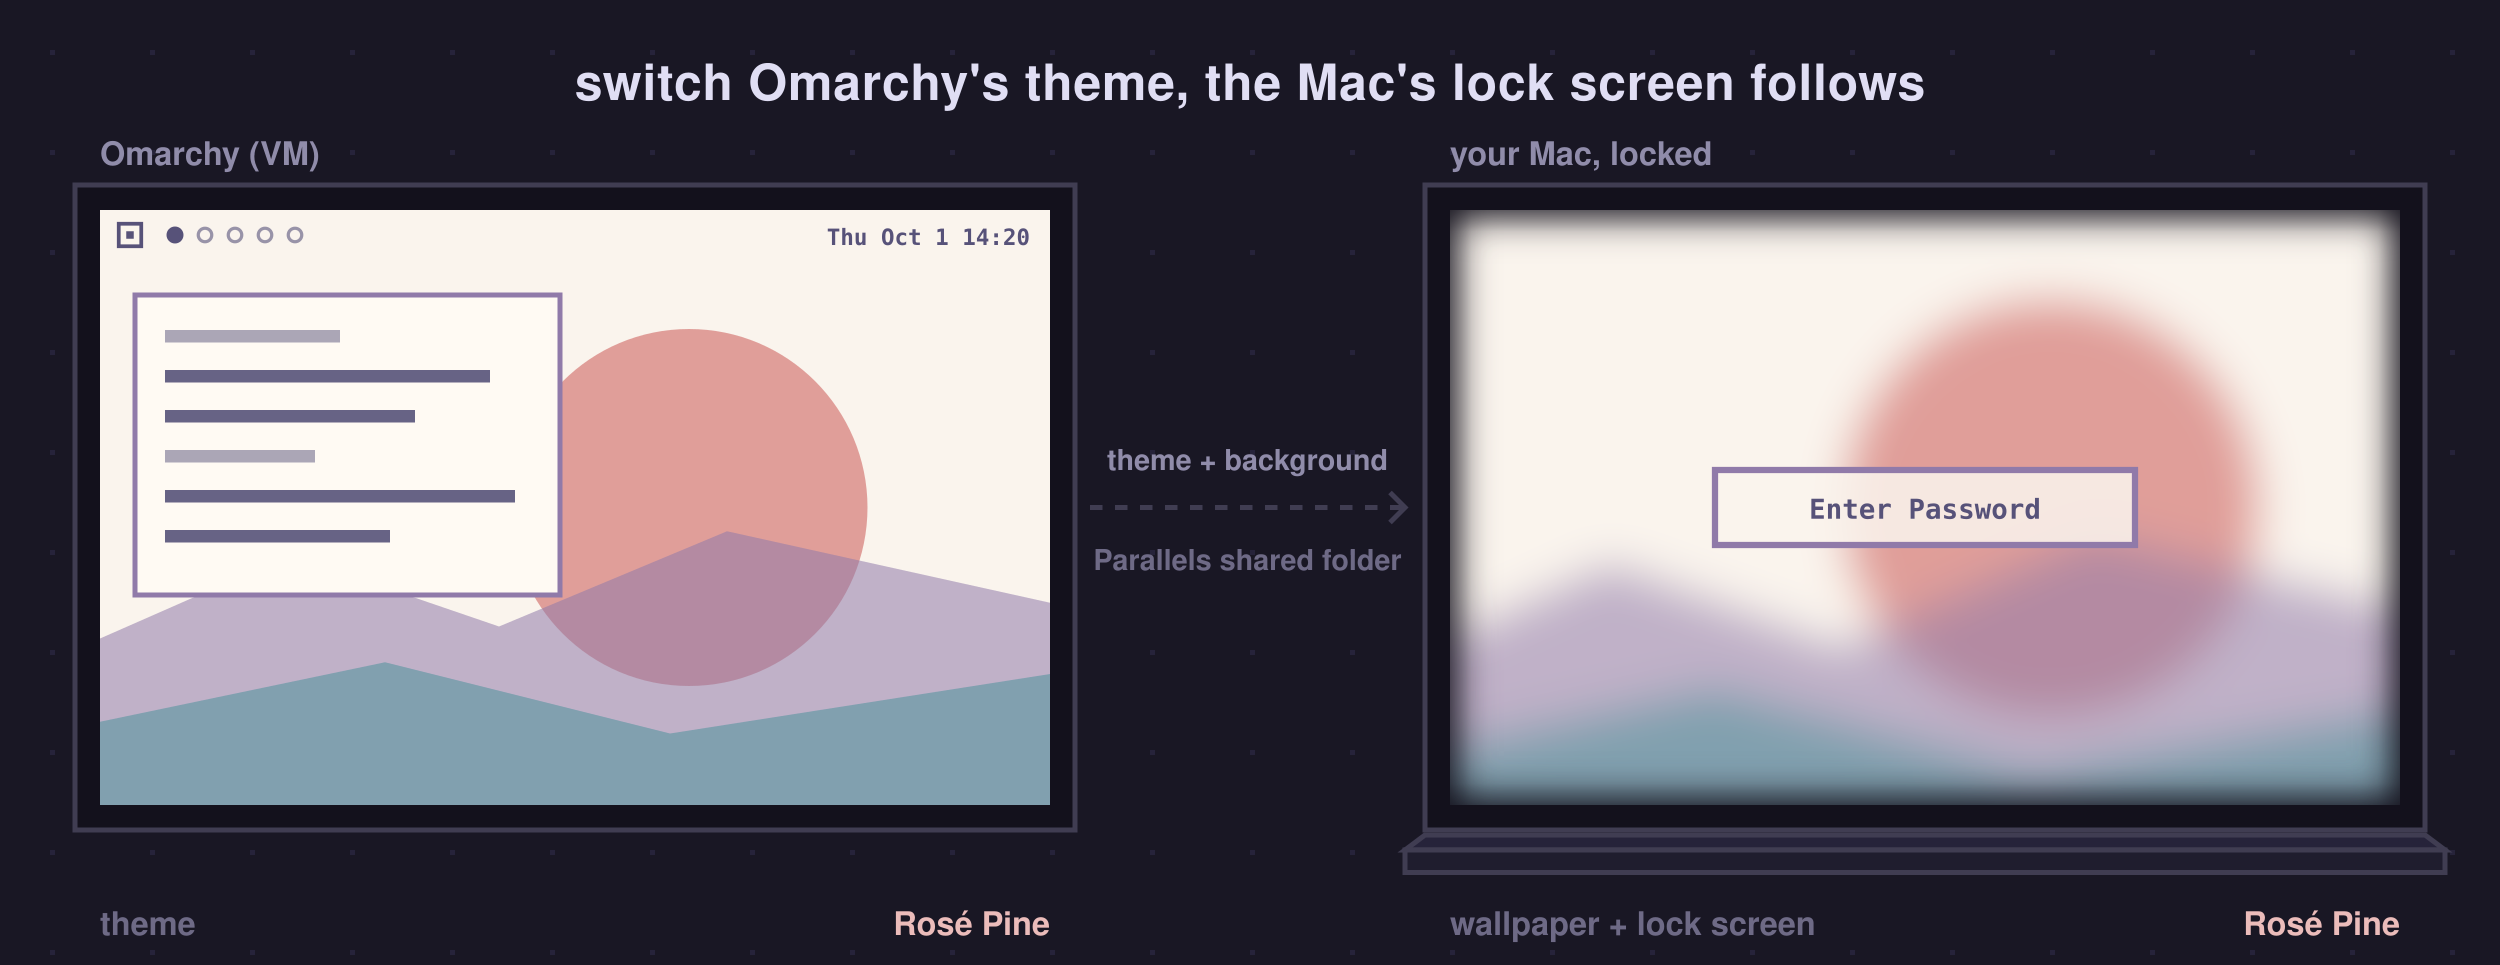
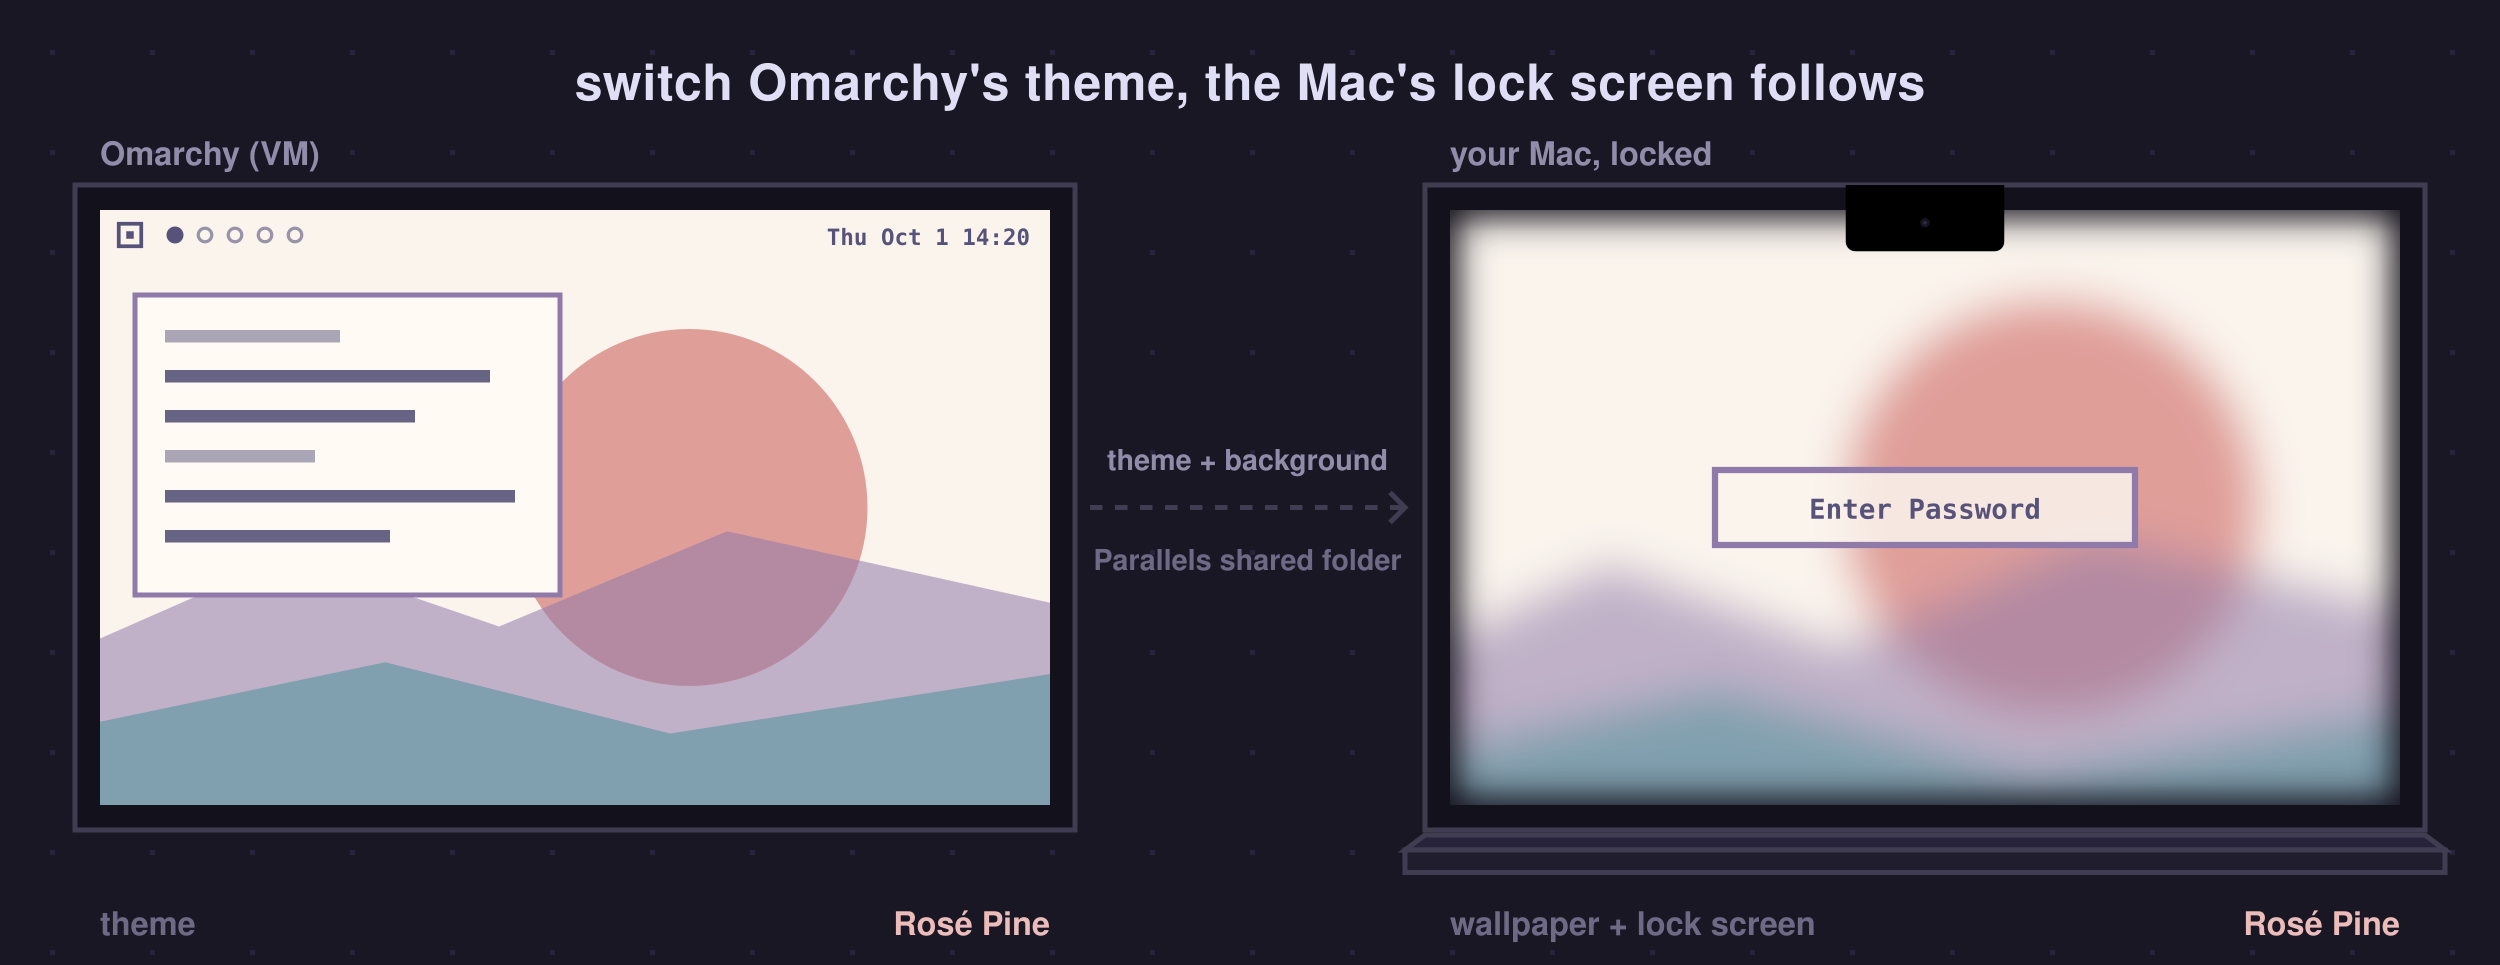
<svg xmlns="http://www.w3.org/2000/svg" viewBox="0 0 1000 386" width="1000" height="386" role="img" aria-labelledby="t d">
  <defs>
    <pattern id="dots" width="40" height="40" patternUnits="userSpaceOnUse">
      <rect x="20" y="20" width="2" height="2" fill="#26233a" />
    </pattern>
  </defs>
  <rect width="1000" height="386" fill="#191724" />
  <rect width="1000" height="386" fill="url(#dots)" />
  <text x="500" y="40" font-family="-apple-system, BlinkMacSystemFont, 'Segoe UI', Helvetica, Arial, sans-serif" font-size="20" font-weight="600" fill="#e0def4" text-anchor="middle" letter-spacing="0.3">switch Omarchy's theme, the Mac's lock screen follows</text>
  <text x="40" y="66" font-family="-apple-system, BlinkMacSystemFont, 'Segoe UI', Helvetica, Arial, sans-serif" font-size="13" font-weight="600" fill="#908caa" text-anchor="start">Omarchy (VM)</text>
  <rect x="30" y="74" width="400" height="258" fill="#13111c" stroke="#403d52" stroke-width="2" />
  <g opacity="1">
    <animate attributeName="opacity" dur="12.6s" repeatCount="indefinite" keyTimes="0;0.238;0.262;0.849;0.873;1" values="1;1;0;0;1;1" />
    <rect x="40" y="84" width="380" height="238" fill="#faf4ed" />
    <circle cx="275.6" cy="203.0" r="71.4" fill="#d7827e" opacity="0.75" />
    <polygon points="40,255.4 116.0,222.0 199.6,250.6 290.8,212.5 420,241.1 420,322 40,322" fill="#907aa9" opacity="0.55" />
    <polygon points="40,288.7 154.0,264.9 268.0,293.4 420,269.6 420,322 40,322" fill="#56949f" opacity="0.6" />
    <rect x="40" y="84" width="380" height="20" fill="#faf4ed" />
    <rect x="47.5" y="89.5" width="9.0" height="9.0" fill="none" stroke="#575279" stroke-width="1.5" />
    <rect x="50.5" y="92.5" width="3.0" height="3.0" fill="#575279" />
    <circle cx="70" cy="94" r="3.4" fill="#575279" />
    <circle cx="82" cy="94" r="2.7" fill="none" stroke="#575279" stroke-width="1.3" opacity="0.6" />
    <circle cx="94" cy="94" r="2.7" fill="none" stroke="#575279" stroke-width="1.3" opacity="0.6" />
    <circle cx="106" cy="94" r="2.7" fill="none" stroke="#575279" stroke-width="1.3" opacity="0.6" />
    <circle cx="118" cy="94" r="2.7" fill="none" stroke="#575279" stroke-width="1.3" opacity="0.6" />
    <text x="412" y="98" font-family="ui-monospace, 'SF Mono', Menlo, monospace" font-size="9" font-weight="600" fill="#575279" text-anchor="end">Thu Oct 1 14:20</text>
    <rect x="54" y="118" width="170" height="120" fill="#fffaf3" stroke="#907aa9" stroke-width="2" />
    <rect x="66" y="132" width="70" height="5" fill="#575279" opacity="0.5" />
    <rect x="66" y="148" width="130" height="5" fill="#575279" opacity="0.9" />
    <rect x="66" y="164" width="100" height="5" fill="#575279" opacity="0.9" />
    <rect x="66" y="180" width="60" height="5" fill="#575279" opacity="0.5" />
    <rect x="66" y="196" width="140" height="5" fill="#575279" opacity="0.9" />
    <rect x="66" y="212" width="90" height="5" fill="#575279" opacity="0.9" />
  </g>
  <g opacity="0">
    <animate attributeName="opacity" dur="12.6s" repeatCount="indefinite" keyTimes="0;0.214;0.238;0.556;0.579;1" values="0;0;1;1;0;0" />
    <rect x="40" y="84" width="380" height="238" fill="#1a1b26" />
    <circle cx="275.6" cy="203.0" r="71.4" fill="#7aa2f7" opacity="0.75" />
    <polygon points="40,255.4 116.0,222.0 199.6,250.6 290.8,212.5 420,241.1 420,322 40,322" fill="#bb9af7" opacity="0.55" />
    <polygon points="40,288.7 154.0,264.9 268.0,293.4 420,269.6 420,322 40,322" fill="#2ac3de" opacity="0.6" />
    <rect x="40" y="84" width="380" height="20" fill="#1a1b26" />
    <rect x="47.5" y="89.5" width="9.0" height="9.0" fill="none" stroke="#c0caf5" stroke-width="1.5" />
    <rect x="50.5" y="92.5" width="3.0" height="3.0" fill="#c0caf5" />
    <circle cx="70" cy="94" r="3.4" fill="#c0caf5" />
    <circle cx="82" cy="94" r="2.7" fill="none" stroke="#c0caf5" stroke-width="1.3" opacity="0.6" />
    <circle cx="94" cy="94" r="2.7" fill="none" stroke="#c0caf5" stroke-width="1.3" opacity="0.6" />
    <circle cx="106" cy="94" r="2.7" fill="none" stroke="#c0caf5" stroke-width="1.3" opacity="0.6" />
    <circle cx="118" cy="94" r="2.7" fill="none" stroke="#c0caf5" stroke-width="1.3" opacity="0.6" />
    <text x="412" y="98" font-family="ui-monospace, 'SF Mono', Menlo, monospace" font-size="9" font-weight="600" fill="#c0caf5" text-anchor="end">Thu Oct 1 14:20</text>
    <rect x="54" y="118" width="170" height="120" fill="#16161e" stroke="#7aa2f7" stroke-width="2" />
    <rect x="66" y="132" width="70" height="5" fill="#c0caf5" opacity="0.5" />
    <rect x="66" y="148" width="130" height="5" fill="#c0caf5" opacity="0.9" />
    <rect x="66" y="164" width="100" height="5" fill="#c0caf5" opacity="0.9" />
    <rect x="66" y="180" width="60" height="5" fill="#c0caf5" opacity="0.5" />
    <rect x="66" y="196" width="140" height="5" fill="#c0caf5" opacity="0.9" />
    <rect x="66" y="212" width="90" height="5" fill="#c0caf5" opacity="0.9" />
  </g>
  <g opacity="0">
    <animate attributeName="opacity" dur="12.6s" repeatCount="indefinite" keyTimes="0;0.532;0.556;0.873;0.897;1" values="0;0;1;1;0;0" />
    <rect x="40" y="84" width="380" height="238" fill="#2d353b" />
    <circle cx="275.6" cy="203.0" r="71.4" fill="#dbbc7f" opacity="0.75" />
    <polygon points="40,255.4 116.0,222.0 199.6,250.6 290.8,212.5 420,241.1 420,322 40,322" fill="#a7c080" opacity="0.55" />
    <polygon points="40,288.7 154.0,264.9 268.0,293.4 420,269.6 420,322 40,322" fill="#83c092" opacity="0.6" />
    <rect x="40" y="84" width="380" height="20" fill="#2d353b" />
    <rect x="47.5" y="89.5" width="9.0" height="9.0" fill="none" stroke="#d3c6aa" stroke-width="1.5" />
    <rect x="50.5" y="92.5" width="3.0" height="3.0" fill="#d3c6aa" />
    <circle cx="70" cy="94" r="3.4" fill="#d3c6aa" />
    <circle cx="82" cy="94" r="2.7" fill="none" stroke="#d3c6aa" stroke-width="1.3" opacity="0.6" />
    <circle cx="94" cy="94" r="2.7" fill="none" stroke="#d3c6aa" stroke-width="1.3" opacity="0.6" />
    <circle cx="106" cy="94" r="2.7" fill="none" stroke="#d3c6aa" stroke-width="1.3" opacity="0.6" />
    <circle cx="118" cy="94" r="2.7" fill="none" stroke="#d3c6aa" stroke-width="1.3" opacity="0.6" />
    <text x="412" y="98" font-family="ui-monospace, 'SF Mono', Menlo, monospace" font-size="9" font-weight="600" fill="#d3c6aa" text-anchor="end">Thu Oct 1 14:20</text>
    <rect x="54" y="118" width="170" height="120" fill="#272e33" stroke="#a7c080" stroke-width="2" />
    <rect x="66" y="132" width="70" height="5" fill="#d3c6aa" opacity="0.5" />
    <rect x="66" y="148" width="130" height="5" fill="#d3c6aa" opacity="0.9" />
    <rect x="66" y="164" width="100" height="5" fill="#d3c6aa" opacity="0.9" />
    <rect x="66" y="180" width="60" height="5" fill="#d3c6aa" opacity="0.5" />
    <rect x="66" y="196" width="140" height="5" fill="#d3c6aa" opacity="0.9" />
    <rect x="66" y="212" width="90" height="5" fill="#d3c6aa" opacity="0.9" />
  </g>
  <g opacity="0">
    <animate attributeName="opacity" dur="12.6s" repeatCount="indefinite" keyTimes="0;0.135;0.151;0.226;0.242;0.452;0.468;0.544;0.559;0.77;0.786;0.861;0.877;1" values="0;0;1;1;0;0;1;1;0;0;1;1;0;0" />
    <rect x="236" y="116" width="168" height="104" fill="#1f1d2e" stroke="#c4a7e7" stroke-width="2" />
    <text x="248" y="136" font-family="-apple-system, BlinkMacSystemFont, 'Segoe UI', Helvetica, Arial, sans-serif" font-size="12" font-weight="700" fill="#e0def4" text-anchor="start">Theme</text>
    <rect x="242" y="144" width="156" height="22" fill="#403d52">
      <animate attributeName="y" dur="12.6s" repeatCount="indefinite" keyTimes="0;0.175;0.198;0.492;0.516;0.809;0.833;1" values="144;144;168;168;192;192;144;144" calcMode="spline" keySplines="0.42 0 0.58 1;0.42 0 0.58 1;0.42 0 0.58 1;0.42 0 0.58 1;0.42 0 0.58 1;0.42 0 0.58 1;0.42 0 0.58 1" />
    </rect>
    <rect x="250" y="150" width="10" height="10" fill="#907aa9" />
    <text x="268" y="160" font-family="-apple-system, BlinkMacSystemFont, 'Segoe UI', Helvetica, Arial, sans-serif" font-size="12" font-weight="600" fill="#e0def4" text-anchor="start">Rosé Pine</text>
    <rect x="250" y="174" width="10" height="10" fill="#7aa2f7" />
    <text x="268" y="184" font-family="-apple-system, BlinkMacSystemFont, 'Segoe UI', Helvetica, Arial, sans-serif" font-size="12" font-weight="600" fill="#e0def4" text-anchor="start">Tokyo Night</text>
    <rect x="250" y="198" width="10" height="10" fill="#a7c080" />
    <text x="268" y="208" font-family="-apple-system, BlinkMacSystemFont, 'Segoe UI', Helvetica, Arial, sans-serif" font-size="12" font-weight="600" fill="#e0def4" text-anchor="start">Everforest</text>
  </g>
  <path d="M436 203h126" stroke="#403d52" stroke-width="2" stroke-dasharray="5 5" />
  <path d="M556 197l6 6l-6 6" fill="none" stroke="#403d52" stroke-width="2" />
  <text x="499" y="188" font-family="-apple-system, BlinkMacSystemFont, 'Segoe UI', Helvetica, Arial, sans-serif" font-size="11.5" font-weight="600" fill="#908caa" text-anchor="middle">theme + background</text>
  <text x="499" y="228" font-family="-apple-system, BlinkMacSystemFont, 'Segoe UI', Helvetica, Arial, sans-serif" font-size="11.5" font-weight="600" fill="#6e6a86" text-anchor="middle">Parallels shared folder</text>
  <rect x="436" y="200" width="7" height="7" fill="#f6c177" opacity="0">
    <animate attributeName="x" dur="12.6s" repeatCount="indefinite" keyTimes="0;0.246;0.294;1" values="436;436;556;556" />
    <animate attributeName="opacity" dur="12.6s" repeatCount="indefinite" keyTimes="0;0.245;0.246;0.29;0.294;1" values="0;0;1;1;0;0" />
  </rect>
  <rect x="436" y="200" width="7" height="7" fill="#f6c177" opacity="0">
    <animate attributeName="x" dur="12.6s" repeatCount="indefinite" keyTimes="0;0.564;0.611;1" values="436;436;556;556" />
    <animate attributeName="opacity" dur="12.6s" repeatCount="indefinite" keyTimes="0;0.563;0.564;0.607;0.611;1" values="0;0;1;1;0;0" />
  </rect>
  <rect x="436" y="200" width="7" height="7" fill="#f6c177" opacity="0">
    <animate attributeName="x" dur="12.6s" repeatCount="indefinite" keyTimes="0;0.881;0.929;1" values="436;436;556;556" />
    <animate attributeName="opacity" dur="12.6s" repeatCount="indefinite" keyTimes="0;0.88;0.881;0.925;0.929;1" values="0;0;1;1;0;0" />
  </rect>
  <text x="580" y="66" font-family="-apple-system, BlinkMacSystemFont, 'Segoe UI', Helvetica, Arial, sans-serif" font-size="13" font-weight="600" fill="#908caa" text-anchor="start">your Mac, locked</text>
  <rect x="570" y="74" width="400" height="258" fill="#13111c" stroke="#403d52" stroke-width="2" />
  <polygon points="570,334 970,334 978,340 562,340" fill="#26233a" stroke="#403d52" stroke-width="2" />
  <rect x="562" y="340" width="416" height="9" fill="#1f1d2e" stroke="#403d52" stroke-width="2" />
  <defs>
    <filter id="blur" x="580" y="84" width="380" height="238" filterUnits="userSpaceOnUse">
      <feGaussianBlur stdDeviation="9" />
    </filter>
    <clipPath id="lk">
      <rect x="580" y="84" width="380" height="238" />
    </clipPath>
  </defs>
  <g clip-path="url(#lk)">
    <g opacity="1">
      <animate attributeName="opacity" dur="12.6s" repeatCount="indefinite" keyTimes="0;0.302;0.325;0.913;0.936;1" values="1;1;0;0;1;1" />
      <g filter="url(#blur)">
        <rect x="560" y="64" width="420" height="278" fill="#faf4ed" />
        <circle cx="820.4" cy="203.0" r="83.4" fill="#d7827e" opacity="0.75" />
        <polygon points="560,264.2 644.0,225.2 736.4,258.6 837.2,214.1 980,247.5 980,342 560,342" fill="#907aa9" opacity="0.55" />
        <polygon points="560,303.1 686.0,275.3 812.0,308.6 980,280.8 980,342 560,342" fill="#56949f" opacity="0.6" />
      </g>
      <rect x="686.0" y="188.0" width="168" height="30" fill="#faf4ed" opacity="0.85" />
      <rect x="686.0" y="188.0" width="168" height="30" fill="none" stroke="#907aa9" stroke-width="2.5" />
      <text x="770.0" y="207.5" font-family="ui-monospace, 'SF Mono', Menlo, monospace" font-size="11" font-weight="600" fill="#575279" text-anchor="middle">Enter Password</text>
    </g>
    <g opacity="0">
      <animate attributeName="opacity" dur="12.6s" repeatCount="indefinite" keyTimes="0;0.278;0.302;0.619;0.643;1" values="0;0;1;1;0;0" />
      <g filter="url(#blur)">
        <rect x="560" y="64" width="420" height="278" fill="#1a1b26" />
        <circle cx="820.4" cy="203.0" r="83.4" fill="#7aa2f7" opacity="0.75" />
        <polygon points="560,264.2 644.0,225.2 736.4,258.6 837.2,214.1 980,247.5 980,342 560,342" fill="#bb9af7" opacity="0.55" />
        <polygon points="560,303.1 686.0,275.3 812.0,308.6 980,280.8 980,342 560,342" fill="#2ac3de" opacity="0.6" />
      </g>
      <rect x="686.0" y="188.0" width="168" height="30" fill="#1a1b26" opacity="0.85" />
      <rect x="686.0" y="188.0" width="168" height="30" fill="none" stroke="#7aa2f7" stroke-width="2.5" />
      <text x="770.0" y="207.5" font-family="ui-monospace, 'SF Mono', Menlo, monospace" font-size="11" font-weight="600" fill="#c0caf5" text-anchor="middle">Enter Password</text>
    </g>
    <g opacity="0">
      <animate attributeName="opacity" dur="12.6s" repeatCount="indefinite" keyTimes="0;0.595;0.619;0.936;0.96;1" values="0;0;1;1;0;0" />
      <g filter="url(#blur)">
        <rect x="560" y="64" width="420" height="278" fill="#2d353b" />
        <circle cx="820.4" cy="203.0" r="83.4" fill="#dbbc7f" opacity="0.75" />
        <polygon points="560,264.2 644.0,225.2 736.4,258.6 837.2,214.1 980,247.5 980,342 560,342" fill="#a7c080" opacity="0.55" />
        <polygon points="560,303.1 686.0,275.3 812.0,308.6 980,280.8 980,342 560,342" fill="#83c092" opacity="0.6" />
      </g>
      <rect x="686.0" y="188.0" width="168" height="30" fill="#2d353b" opacity="0.85" />
      <rect x="686.0" y="188.0" width="168" height="30" fill="none" stroke="#a7c080" stroke-width="2.5" />
      <text x="770.0" y="207.5" font-family="ui-monospace, 'SF Mono', Menlo, monospace" font-size="11" font-weight="600" fill="#d3c6aa" text-anchor="middle">Enter Password</text>
    </g>
  </g>
+   <path d="M738.3 74H801.7V96.7a3.8 3.8 0 0 1 -3.8 3.8H742.1a3.8 3.8 0 0 1 -3.8 -3.8z" fill="#000" />
+   <circle cx="770.0" cy="89.1" r="1.9" fill="#15131f" />
+   <circle cx="770.0" cy="89.1" r="0.8" fill="#2b2940" />
  <g opacity="1">
    <animate attributeName="opacity" dur="12.6s" repeatCount="indefinite" keyTimes="0;0.302;0.325;0.913;0.936;1" values="1;1;0;0;1;1" />
    <text x="960" y="374" font-family="-apple-system, BlinkMacSystemFont, 'Segoe UI', Helvetica, Arial, sans-serif" font-size="13" font-weight="600" fill="#ebbcba" text-anchor="end">Rosé Pine</text>
  </g>
  <g opacity="0">
    <animate attributeName="opacity" dur="12.6s" repeatCount="indefinite" keyTimes="0;0.278;0.302;0.619;0.643;1" values="0;0;1;1;0;0" />
    <text x="960" y="374" font-family="-apple-system, BlinkMacSystemFont, 'Segoe UI', Helvetica, Arial, sans-serif" font-size="13" font-weight="600" fill="#7aa2f7" text-anchor="end">Tokyo Night</text>
  </g>
  <g opacity="0">
    <animate attributeName="opacity" dur="12.6s" repeatCount="indefinite" keyTimes="0;0.595;0.619;0.936;0.96;1" values="0;0;1;1;0;0" />
    <text x="960" y="374" font-family="-apple-system, BlinkMacSystemFont, 'Segoe UI', Helvetica, Arial, sans-serif" font-size="13" font-weight="600" fill="#a7c080" text-anchor="end">Everforest</text>
  </g>
  <g opacity="1">
    <animate attributeName="opacity" dur="12.6s" repeatCount="indefinite" keyTimes="0;0.238;0.262;0.849;0.873;1" values="1;1;0;0;1;1" />
    <text x="420" y="374" font-family="-apple-system, BlinkMacSystemFont, 'Segoe UI', Helvetica, Arial, sans-serif" font-size="13" font-weight="600" fill="#ebbcba" text-anchor="end">Rosé Pine</text>
  </g>
  <g opacity="0">
    <animate attributeName="opacity" dur="12.6s" repeatCount="indefinite" keyTimes="0;0.214;0.238;0.556;0.579;1" values="0;0;1;1;0;0" />
    <text x="420" y="374" font-family="-apple-system, BlinkMacSystemFont, 'Segoe UI', Helvetica, Arial, sans-serif" font-size="13" font-weight="600" fill="#7aa2f7" text-anchor="end">Tokyo Night</text>
  </g>
  <g opacity="0">
    <animate attributeName="opacity" dur="12.6s" repeatCount="indefinite" keyTimes="0;0.532;0.556;0.873;0.897;1" values="0;0;1;1;0;0" />
    <text x="420" y="374" font-family="-apple-system, BlinkMacSystemFont, 'Segoe UI', Helvetica, Arial, sans-serif" font-size="13" font-weight="600" fill="#a7c080" text-anchor="end">Everforest</text>
  </g>
  <text x="40" y="374" font-family="-apple-system, BlinkMacSystemFont, 'Segoe UI', Helvetica, Arial, sans-serif" font-size="13" font-weight="600" fill="#6e6a86" text-anchor="start">theme</text>
  <text x="580" y="374" font-family="-apple-system, BlinkMacSystemFont, 'Segoe UI', Helvetica, Arial, sans-serif" font-size="13" font-weight="600" fill="#6e6a86" text-anchor="start">wallpaper + lock screen</text>
</svg>
